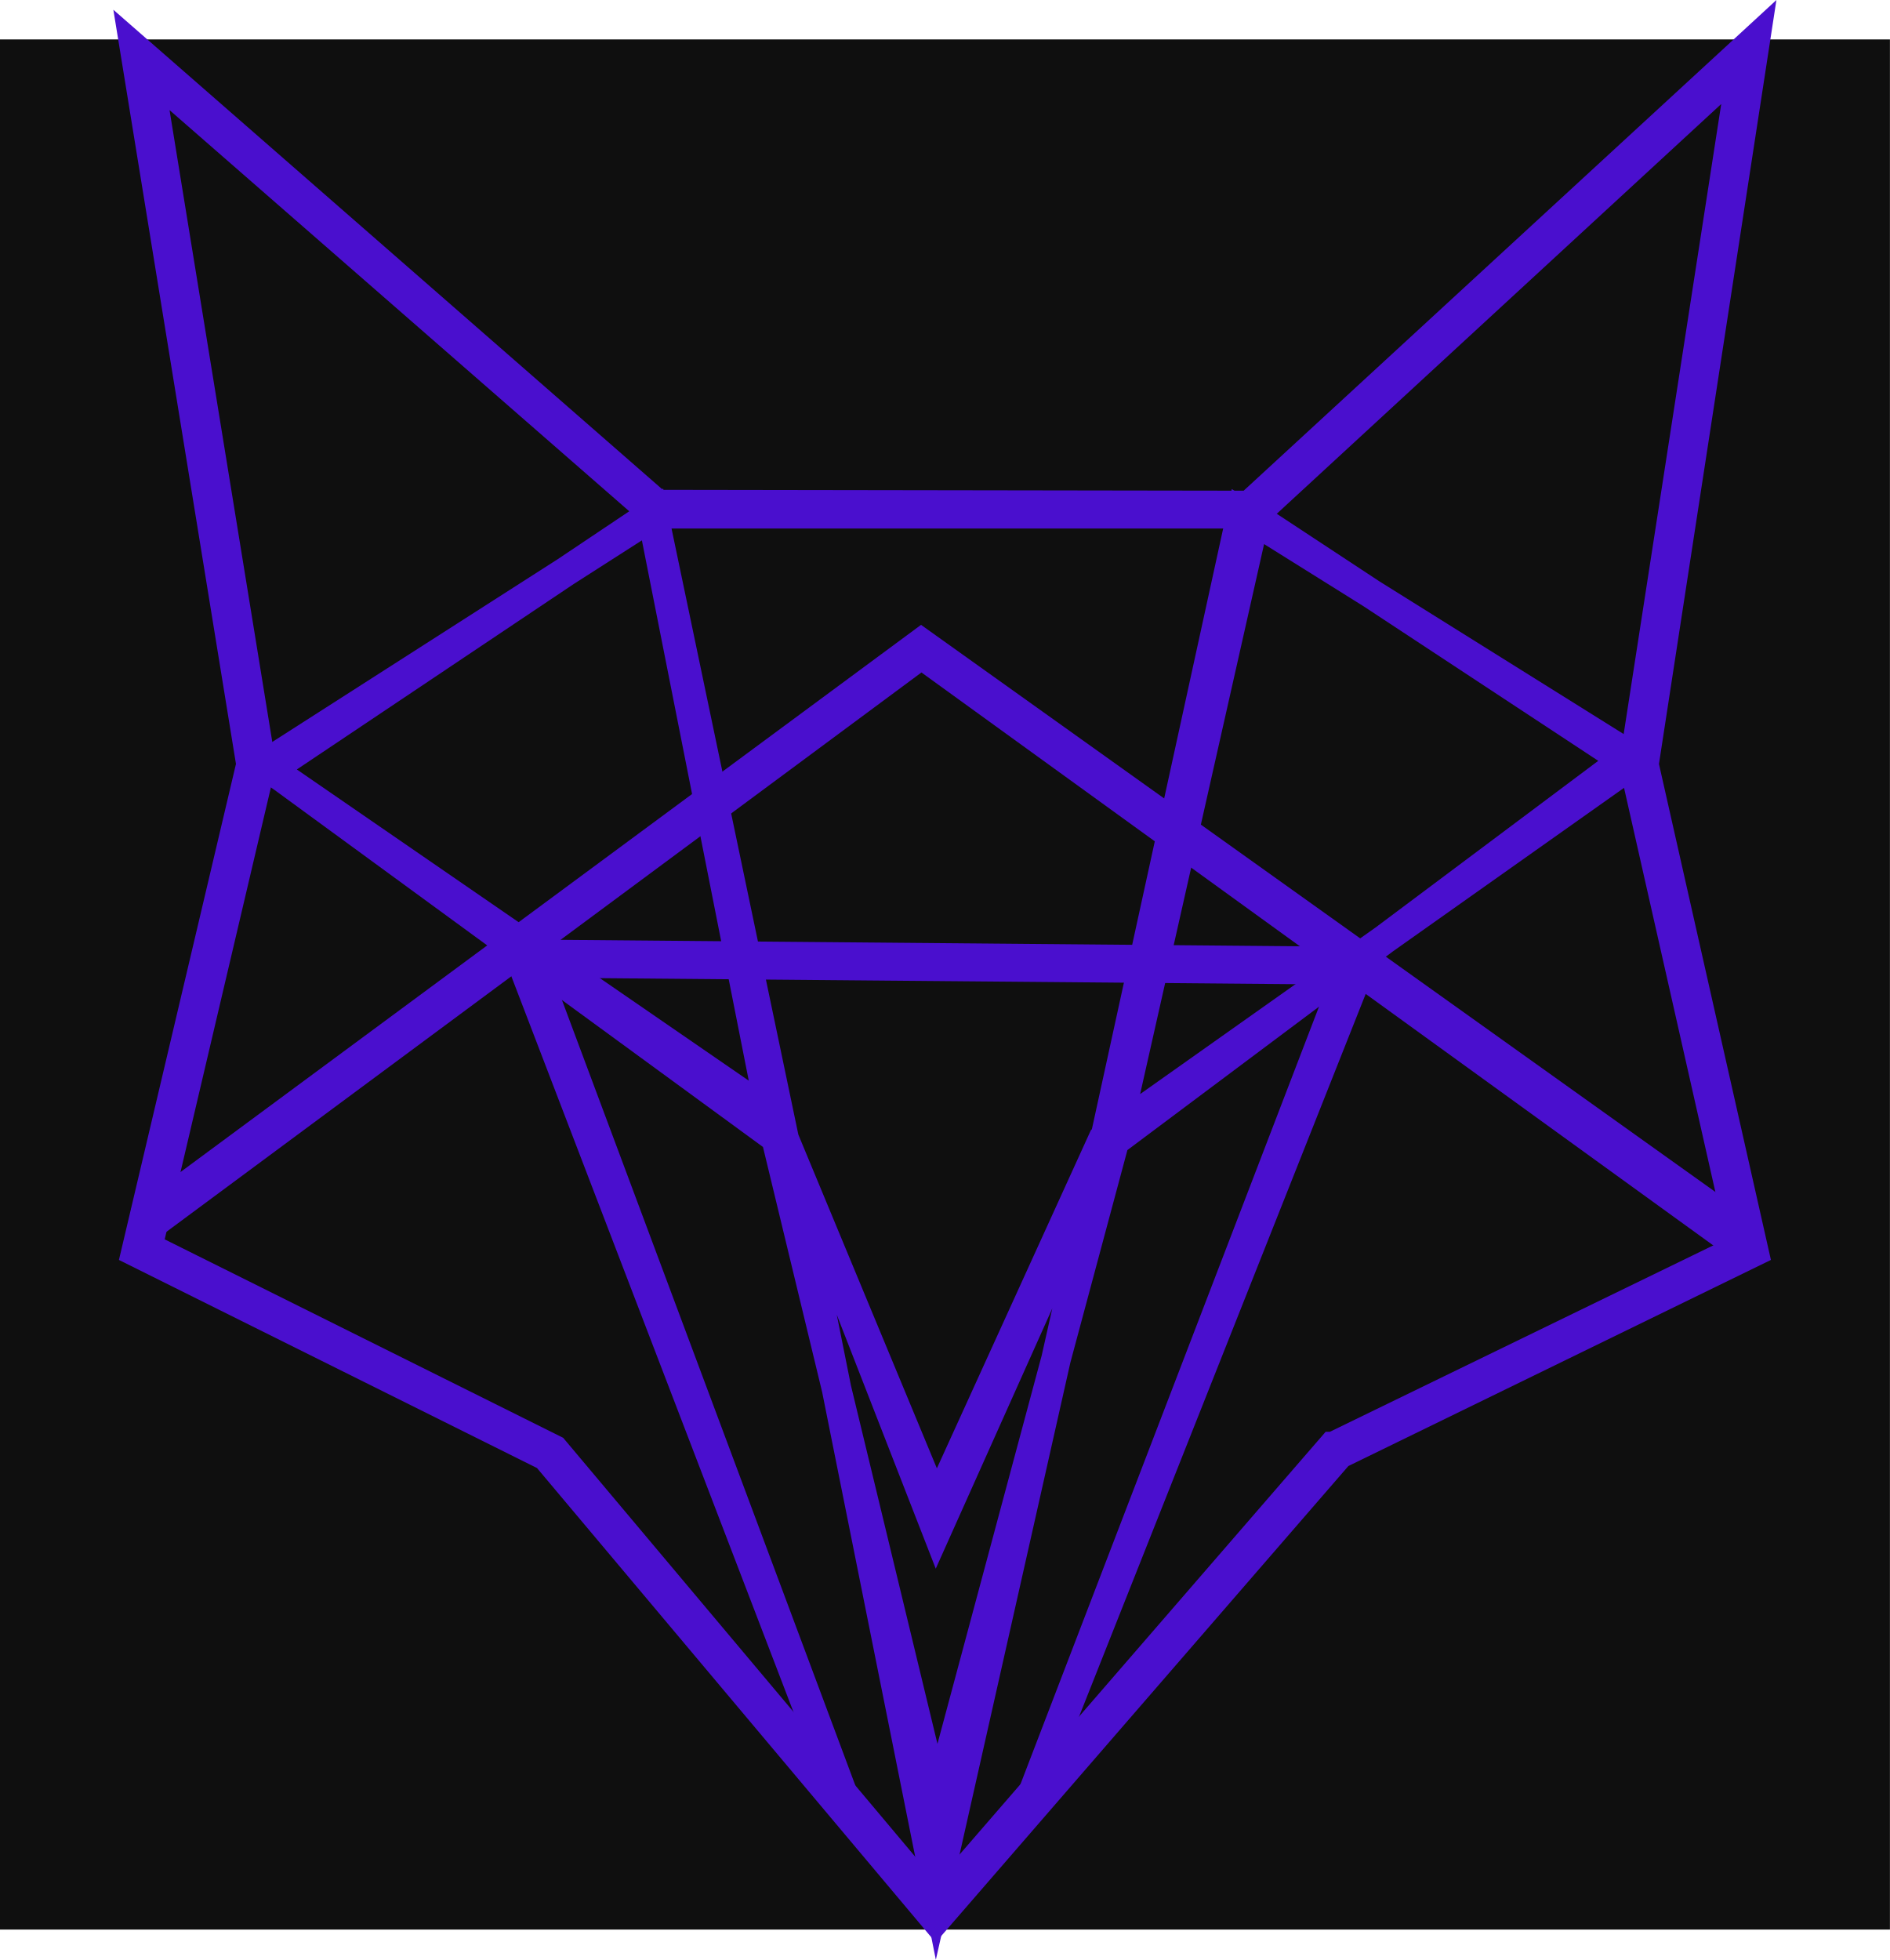
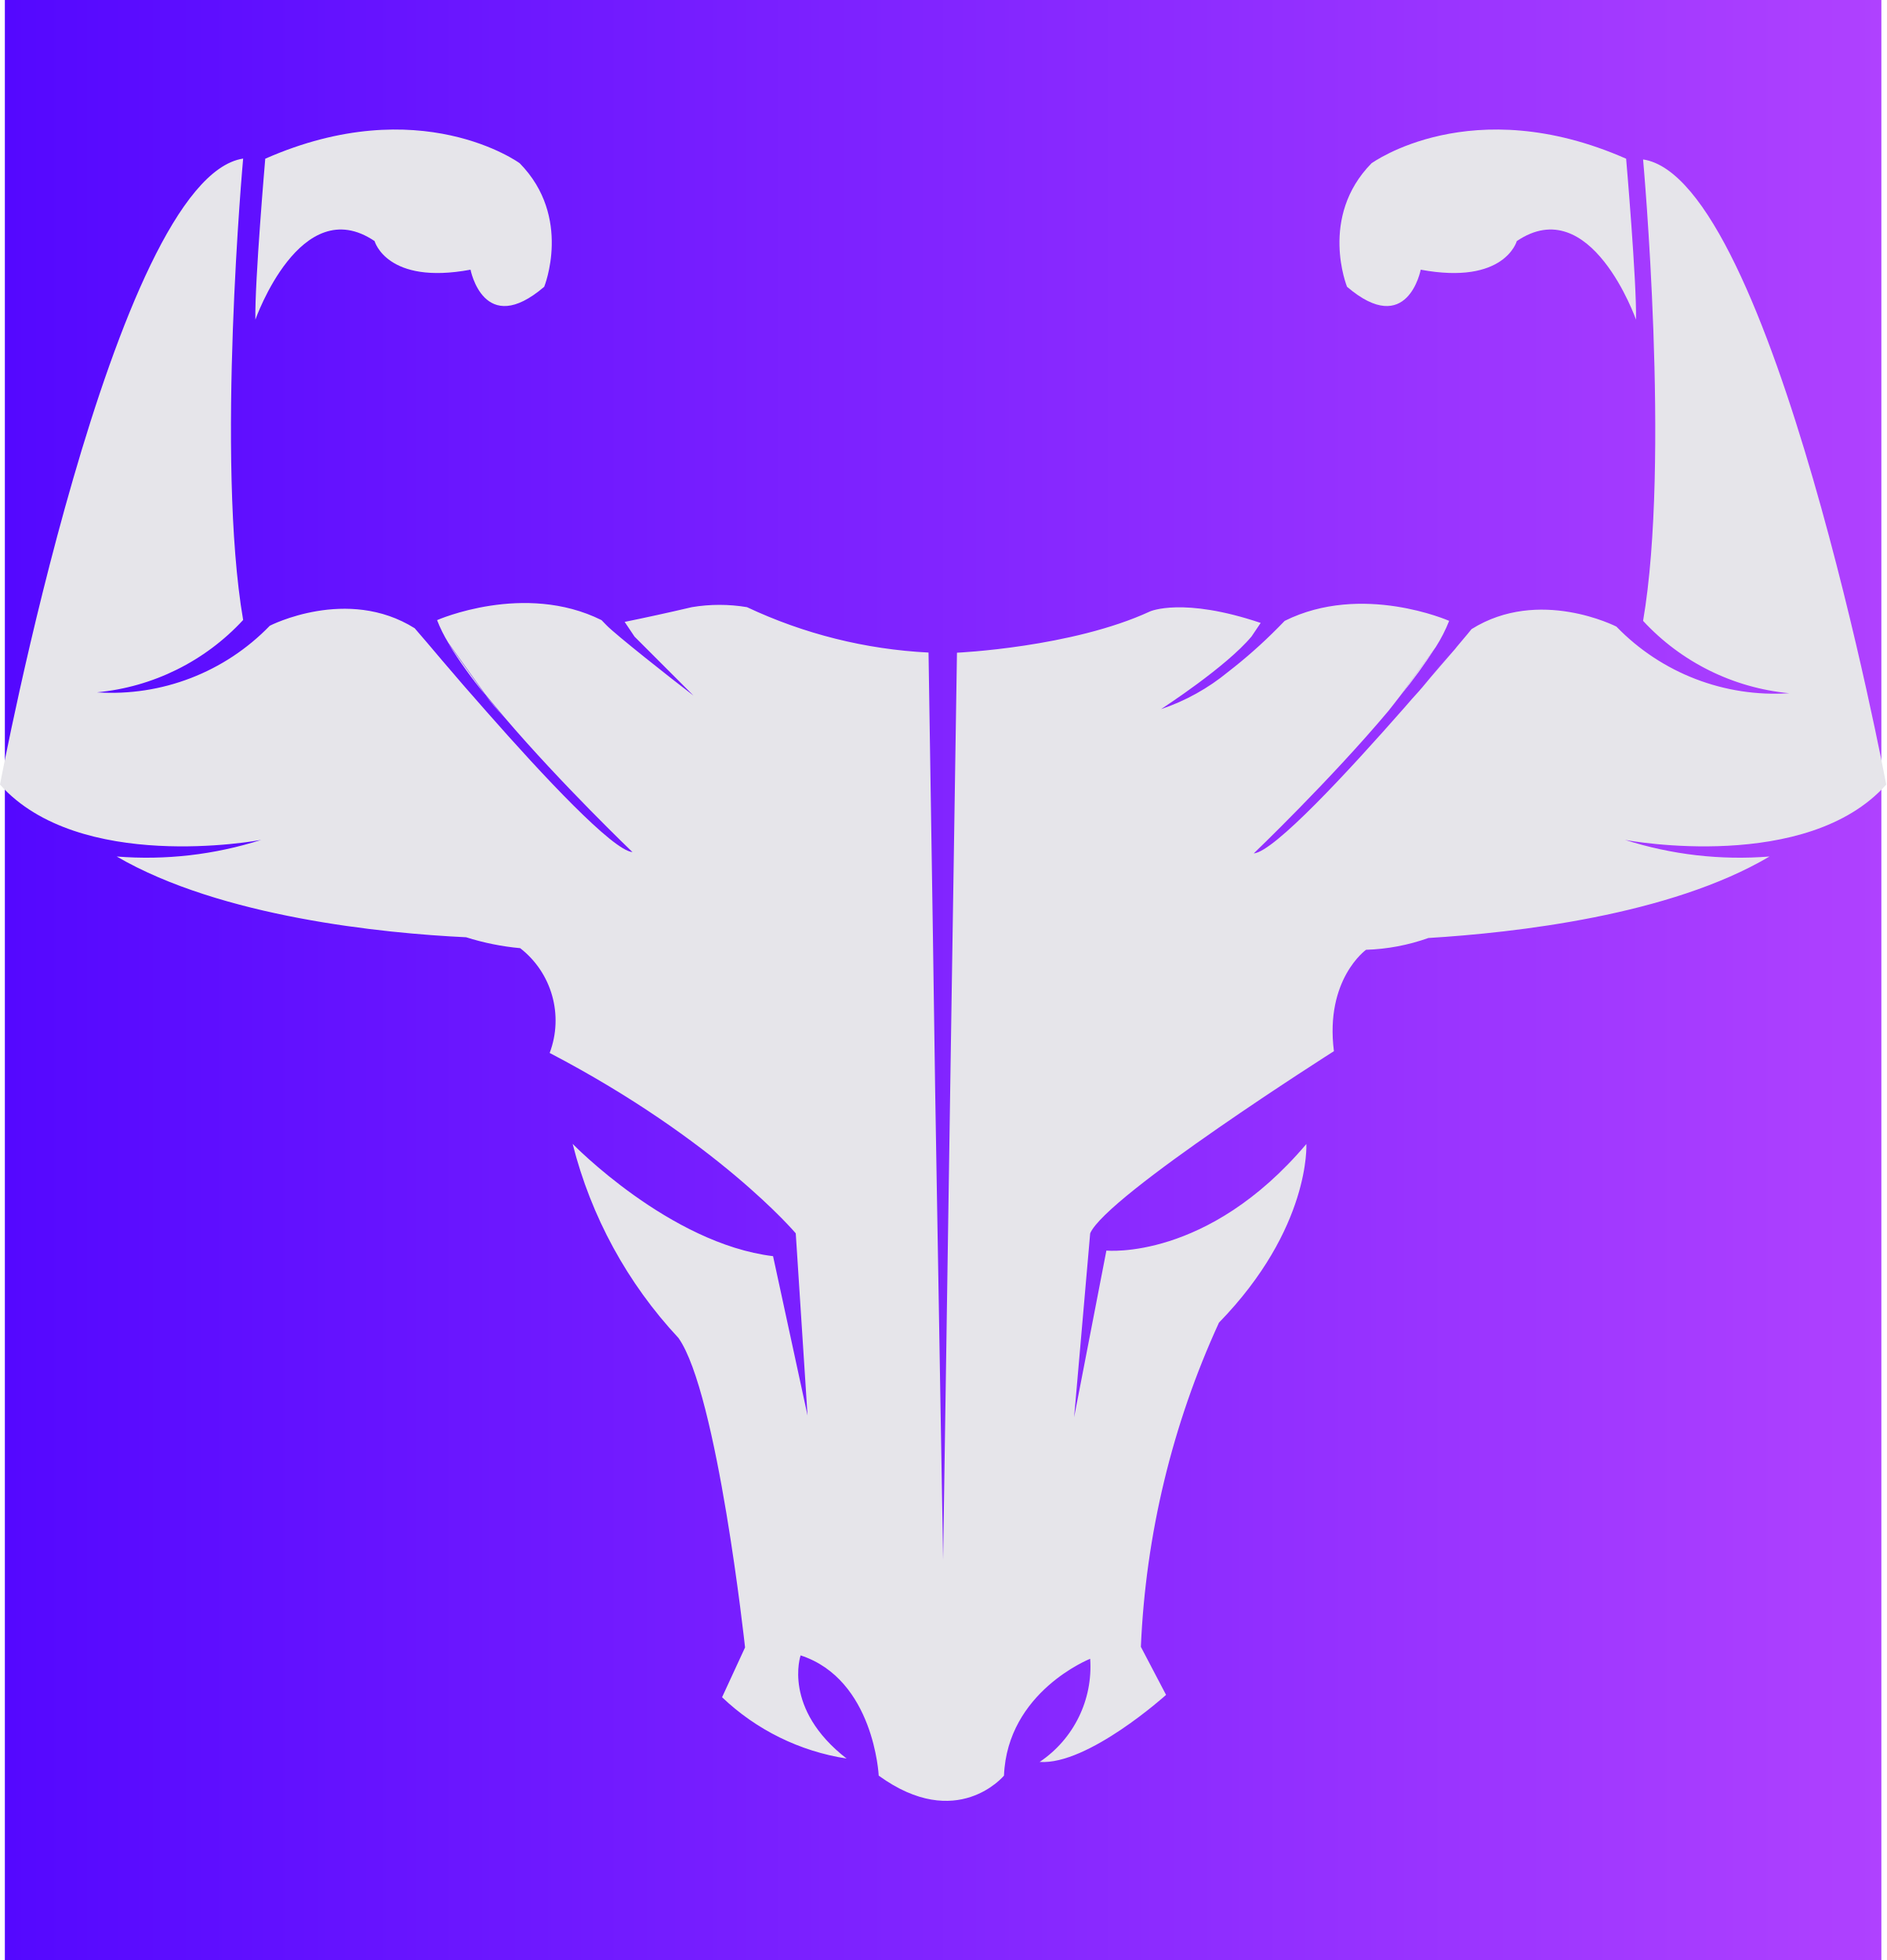
- <svg xmlns="http://www.w3.org/2000/svg" id="Camada_1" data-name="Camada 1" viewBox="0 0 128 132.73">
+ <svg xmlns="http://www.w3.org/2000/svg" id="Camada_1" data-name="Camada 1" viewBox="0 0 128 133">
  <defs>
-     <style>.cls-1{fill:#0f0f0f;}.cls-2,.cls-3{stroke:#4a0fce;stroke-miterlimit:10;stroke-width:2px;}.cls-3{fill:none;}</style>
+     <style>.cls-1{fill:url(#Gradiente_sem_nome_10);}.cls-2{fill:#e6e5ea;}</style>
+     <linearGradient id="Gradiente_sem_nome_10" x1="0.33" y1="66.5" x2="127.67" y2="66.5" gradientUnits="userSpaceOnUse">
+       <stop offset="0" stop-color="#5408ff" />
+       <stop offset="1" stop-color="#af41ff" />
+     </linearGradient>
  </defs>
-   <rect class="cls-1" y="2.67" width="128" height="128" />
-   <path class="cls-2" d="M63.38,128.53,37,97.14,9.21,83.31,17,50.3,9.11,1.77,44.52,32.7l40.1.06L118.89,1.2l-7.55,49.1,7.45,33L90.7,97ZM10,83l27.51,13.7,0,0,25.88,30.79,26.85-31,.06,0L118.05,83l-7.39-32.7v0L118,2.9l-33,30.42h-.15l-40.52,0L10.05,3.41l7.63,46.91Z" transform="translate(0 1.47)" />
-   <path class="cls-3" d="M63.44,120.67,52.56,75.61l-34.21-25L44.24,33.27l8.87,42.39h0l10.3,24.81,11.3-24.81.15-.14L84.1,33.25l26.3,16.44L75.48,75.82Zm-10-44.15,10,49.92,11-48.83-11,24.56ZM85,33.55,75.67,74.94l34.8-24.62ZM17.88,50.32,52.17,73.93l-8-40.44Z" transform="translate(0 1.47)" />
-   <polygon class="cls-2" points="117.26 83.99 62.4 44.3 9.9 83.19 9.9 82.33 62.39 43.55 117.92 83.19 117.26 83.99" />
-   <polygon class="cls-2" points="70.01 121.28 70.01 121.28 91.36 65.68 36.05 65.2 57.12 121.6 56.86 121.28 35.13 64.62 92.28 65.12 92.14 65.49 70.01 121.28" />
+   <rect class="cls-1" x="0.33" width="127.34" height="133" />
+   <path class="cls-2" d="M32.38,47.22c-1-1.13-1.81-2.11-2.38-2.79Z" transform="translate(-1 -0.76)" />
+   <path class="cls-2" d="M34.08,49.16l-1.5-1.71Z" transform="translate(-1 -0.76)" />
+   <path class="cls-2" d="M111.27,57.75a25.51,25.51,0,0,0,9.81,1.13c-6.77,4-17.28,5.17-23.15,5.53a13.9,13.9,0,0,1-4.23.8s-2.8,2-2.18,6.88c0,0-15.44,9.8-16.54,12.36L73.89,96.93l2.19-11.31s6.86.7,13.57-7.23c0,0,.31,5.71-5.93,12.12a58.81,58.81,0,0,0-5.3,22l1.71,3.26s-5.3,4.78-8.58,4.55a7.78,7.78,0,0,0,3.43-7s-5.62,2.22-5.85,7.93c0,0-3.19,3.85-8.5,0,0,0-.31-6.53-5.3-8.16,0,0-1.25,3.61,3.12,7A15.73,15.73,0,0,1,50,115.93l1.56-3.38s-1.87-17.26-4.52-21a30.11,30.11,0,0,1-7.18-13.17S46.44,85.15,53.46,86L55.8,96.81,55,84.45s-5.31-6.29-16.7-12.24a6.22,6.22,0,0,0-2-7.11,17.48,17.48,0,0,1-3.67-.74C27,64.09,16,63,8.92,58.88a25.51,25.51,0,0,0,9.81-1.13C18.41,57.82,6.36,60,1,54c0,0,7.73-41.14,16.5-42.48,0,0-1.86,20.48,0,31.31a15.49,15.49,0,0,1-9.92,4.91,14.94,14.94,0,0,0,11.73-4.52s5.25-2.7,9.83.17l.86,1c.57.68,1.4,1.66,2.38,2.79l.2.23,1.5,1.71c3.76,4.27,8.51,9.36,9.84,9.46,0,0-4.83-4.62-8.7-9.16l-1.3-1.56-2.49-3.47a9.63,9.63,0,0,1-.77-1.55s5.92-2.61,11.16,0l.34.35c.6.62,4.3,3.55,5.9,4.77l-4-4-.67-1c1.42-.29,2.94-.62,4.56-1a11.29,11.29,0,0,1,3.74,0,32.78,32.78,0,0,0,12.32,3.08l.3,19.34.15,10.36L65,106.6l.48-31.85.16-10.36.3-19.34s7.8-.35,13.1-2.8c0,0,2.22-1,7.51.78l-.62.92c-1.74,2.08-6,4.83-6.14,4.93a14.38,14.38,0,0,0,4.54-2.52,33.89,33.89,0,0,0,3.39-3l.46-.47c5.24-2.61,11.16,0,11.16,0a10.38,10.38,0,0,1-.91,1.78L96,48l-.78,1c-3.94,4.69-9.14,9.67-9.14,9.67,1.37-.1,6.42-5.56,10.24-9.91.33-.39.67-.77,1-1.13.06-.07.12-.15.19-.22.82-1,1.54-1.8,2.1-2.46a3.31,3.31,0,0,0,.25-.3c.64-.75,1-1.2,1-1.2,4.58-2.87,9.83-.17,9.83-.17a14.94,14.94,0,0,0,11.73,4.52,15.49,15.49,0,0,1-9.92-4.91c1.86-10.83,0-31.31,0-31.31C121.27,12.87,129,54,129,54,123.64,60,111.6,57.82,111.27,57.75Z" transform="translate(-1 -0.76)" />
+   <path class="cls-2" d="M33.92,47.9a31.54,31.54,0,0,1-2.49-3.47Z" transform="translate(-1 -0.76)" />
+   <path class="cls-2" d="M35.22,49.46c-.45-.52-.89-1-1.3-1.56Z" transform="translate(-1 -0.76)" />
+   <path class="cls-2" d="M99.6,44.9c-.56.66-1.28,1.51-2.1,2.46Z" transform="translate(-1 -0.76)" />
+   <path class="cls-2" d="M96,48c-.25.32-.51.63-.78,1Z" transform="translate(-1 -0.76)" />
+   <path class="cls-2" d="M98.43,44.66A34.46,34.46,0,0,1,96,48Z" transform="translate(-1 -0.76)" />
+   <path class="cls-2" d="M111.35,11.53s.72,8.34.67,10.92c0,0-3.07-8.73-8.09-5.33,0,0-.82,3-6.52,1.94,0,0-.89,4.67-5,1.16,0,0-1.92-4.73,1.66-8.38C94.08,11.84,100.84,6.9,111.35,11.53Z" transform="translate(-1 -0.76)" />
+   <path class="cls-2" d="M19,11.53s-.72,8.34-.67,10.92c0,0,3.07-8.73,8.09-5.33,0,0,.82,3,6.51,1.94,0,0,.9,4.67,5,1.16,0,0,1.92-4.73-1.66-8.38C36.28,11.84,29.51,6.9,19,11.53Z" transform="translate(-1 -0.76)" />
</svg>
